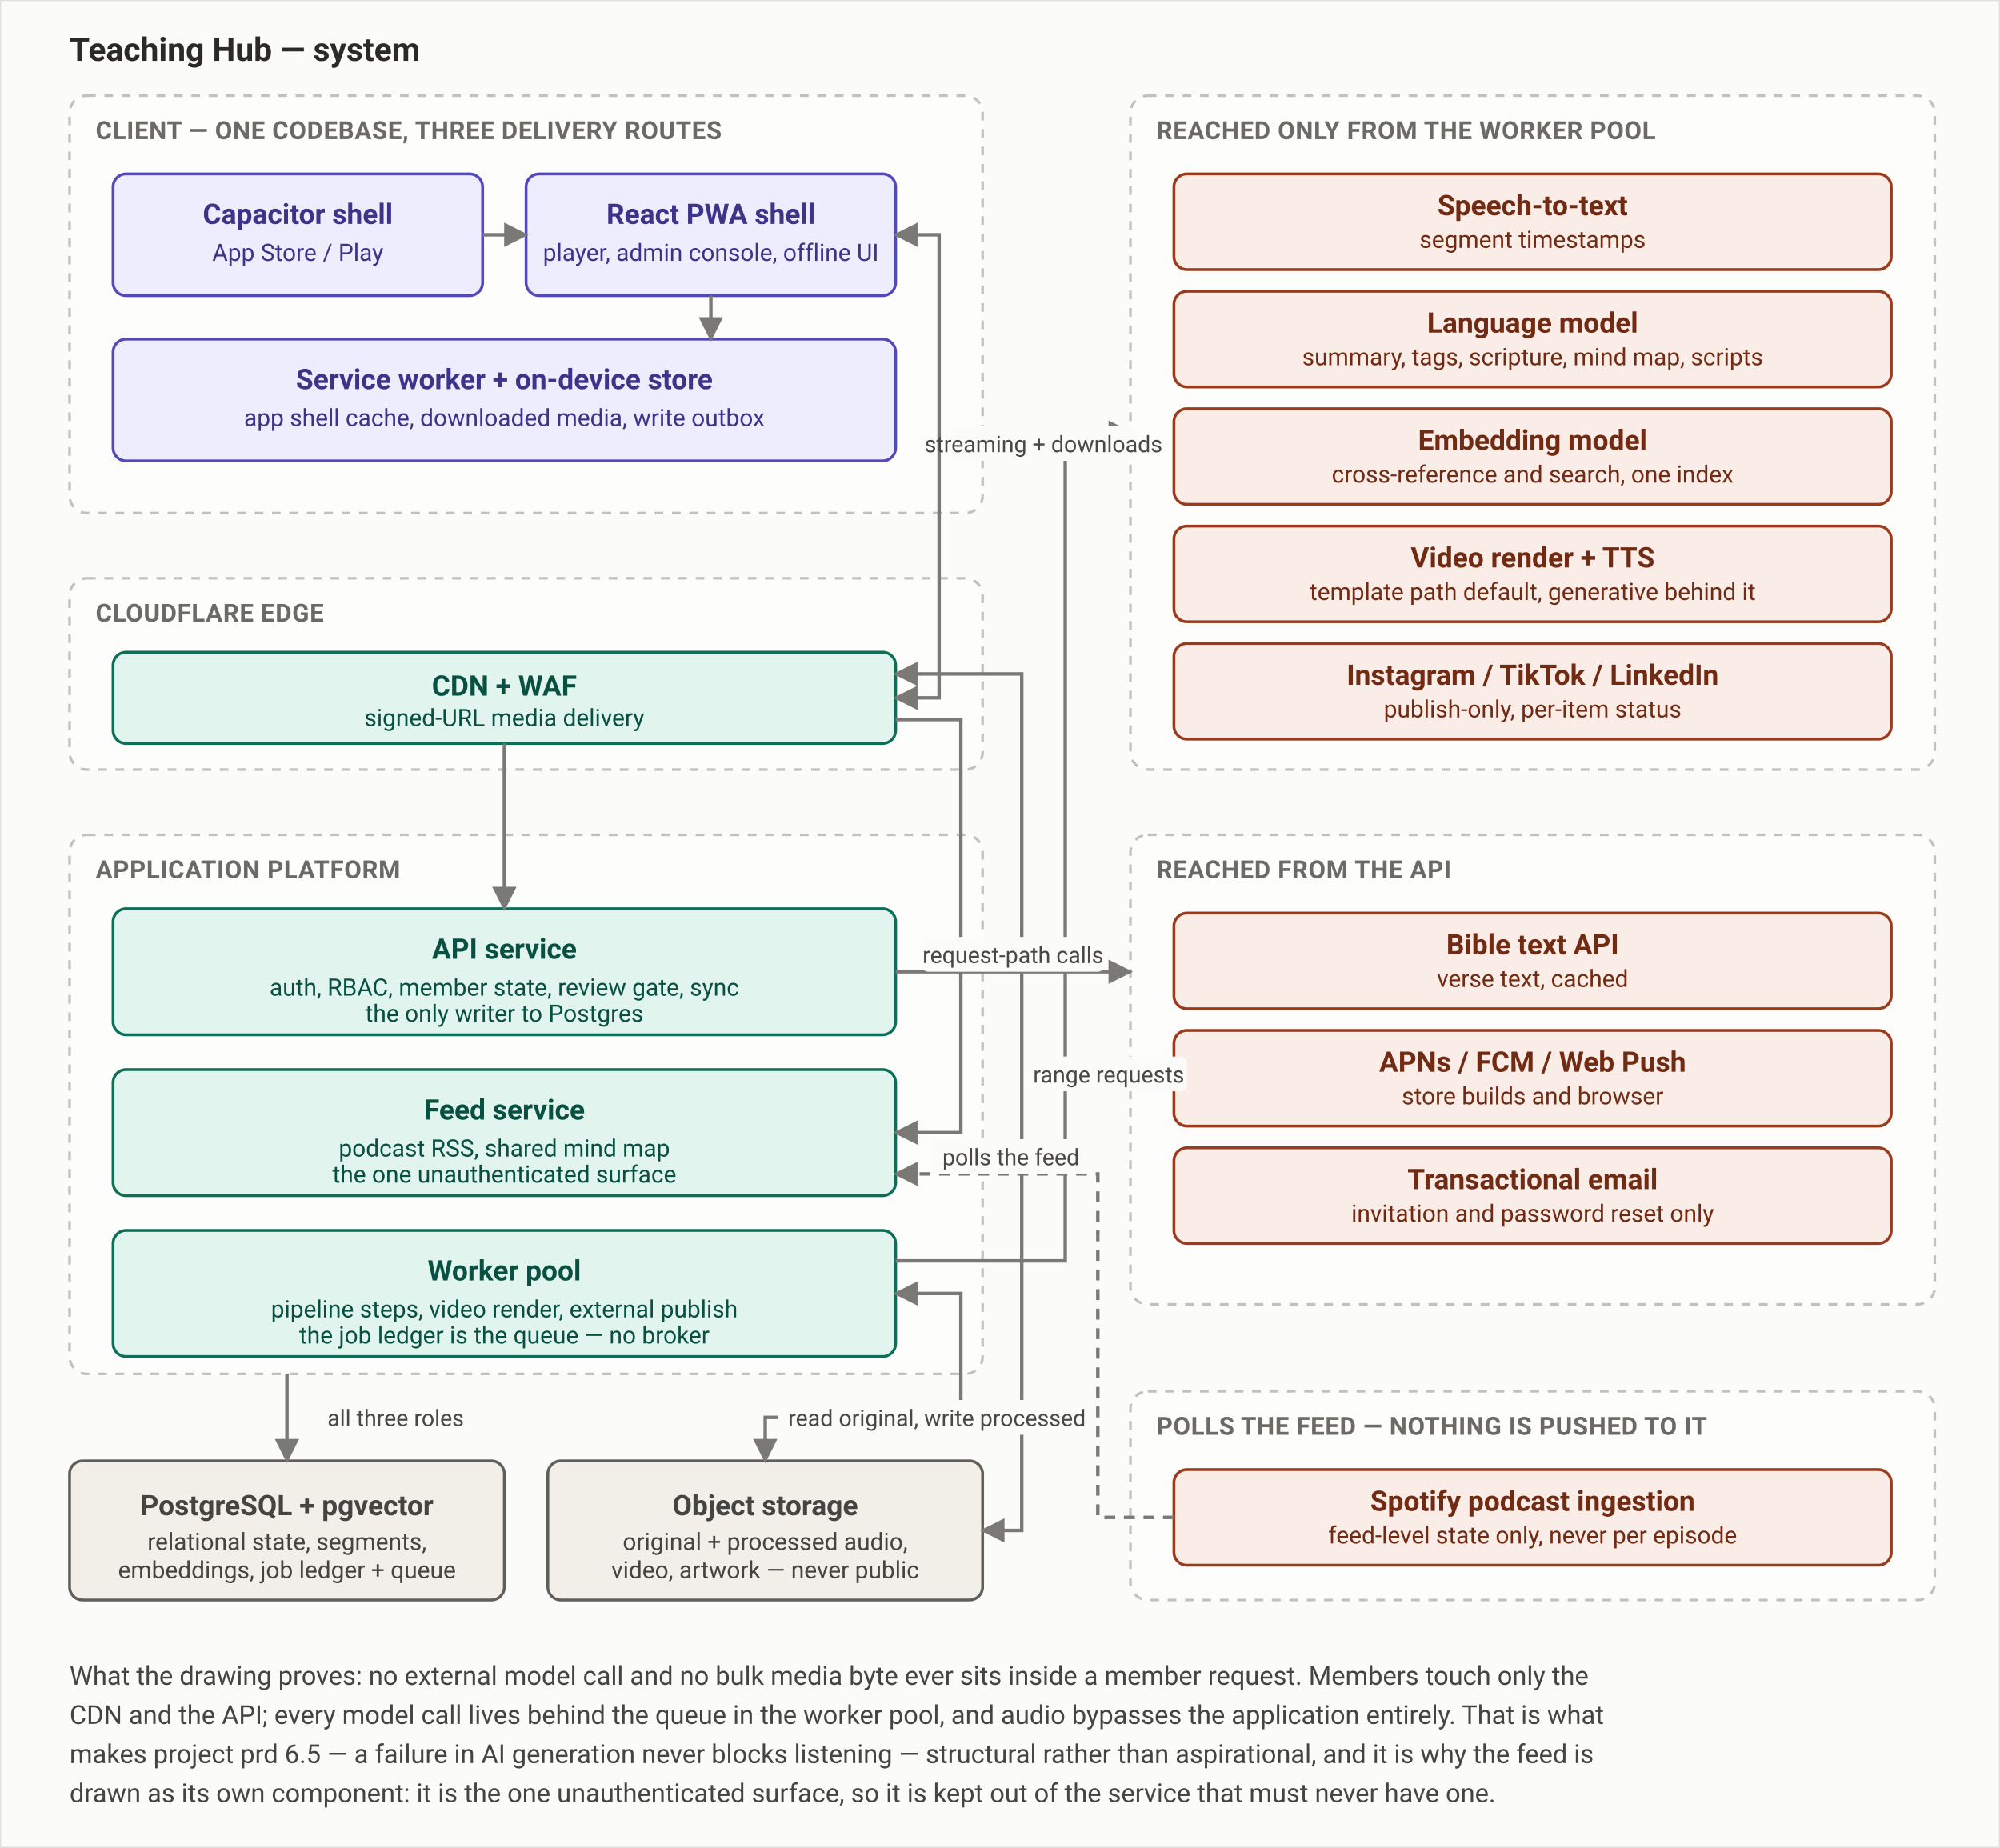
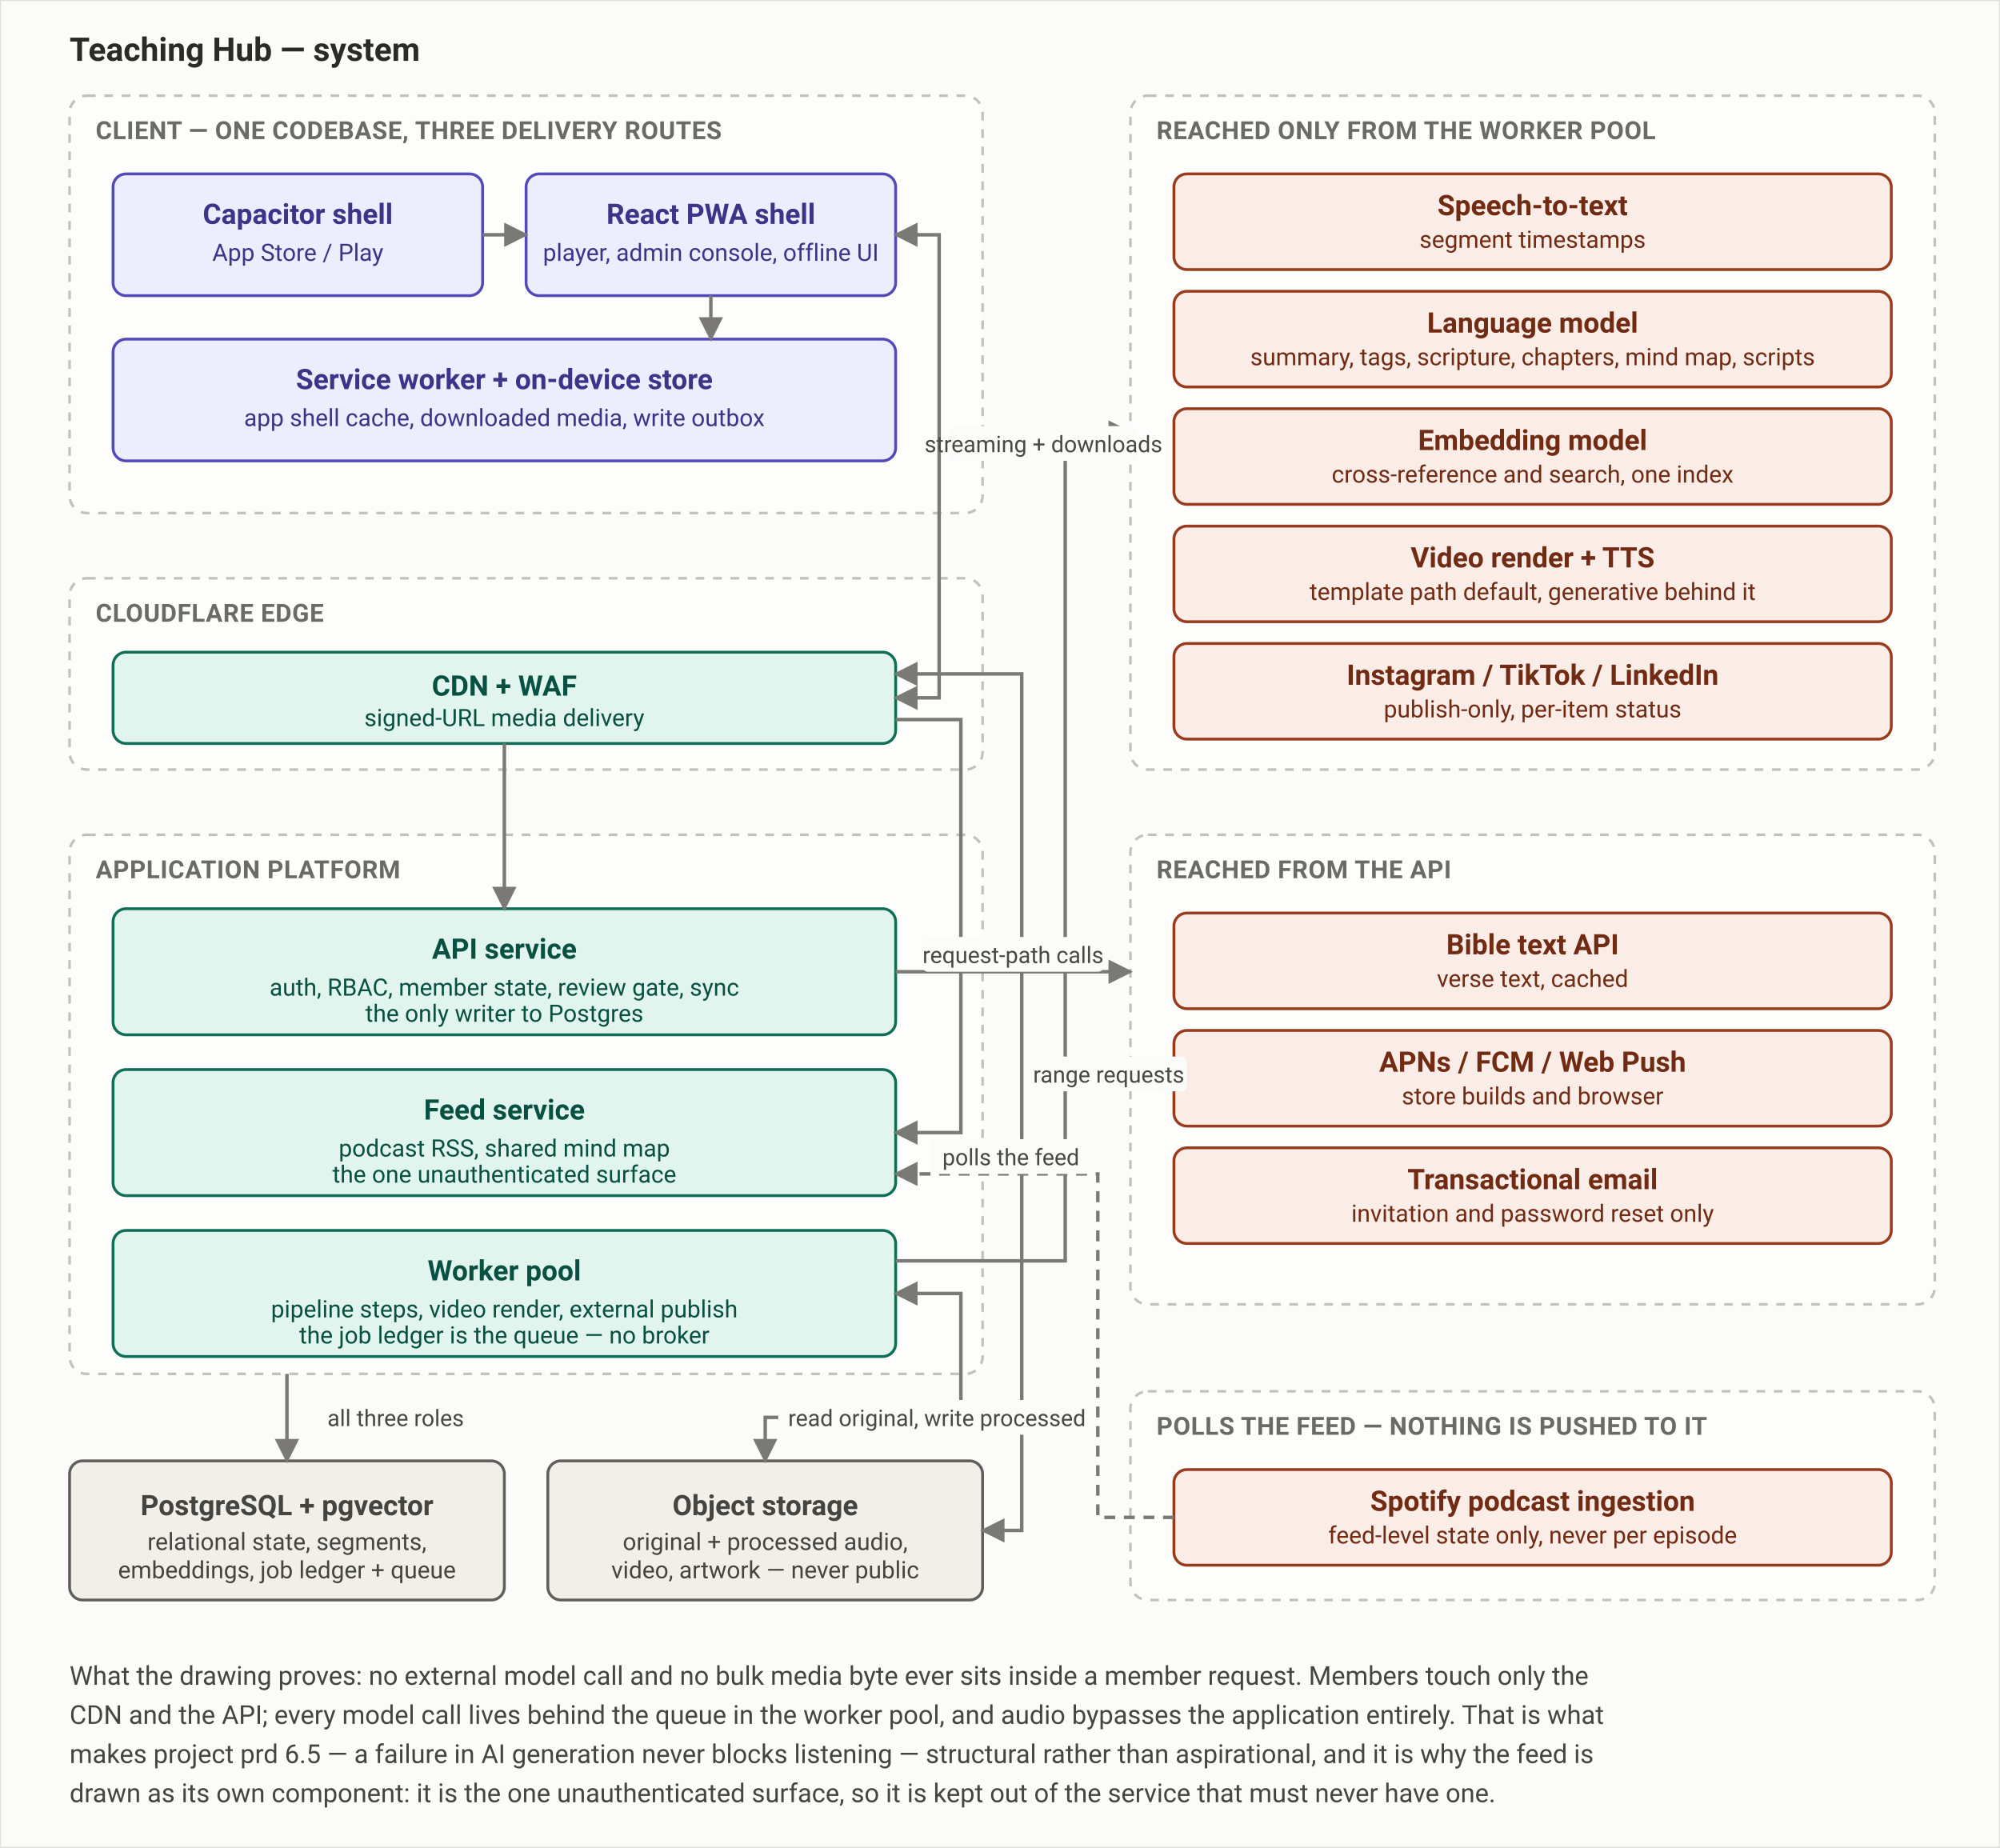
<svg xmlns="http://www.w3.org/2000/svg" viewBox="0 0 920 850" width="920" height="850" role="img" aria-labelledby="t d">
  <style>
    .n    { font: 600 13px system-ui, -apple-system, "Segoe UI", Roboto, sans-serif; }
    .sub  { font: 400 11px system-ui, -apple-system, "Segoe UI", Roboto, sans-serif; }
    .grp  { font: 600 11.5px system-ui, -apple-system, "Segoe UI", Roboto, sans-serif; fill: #6c6a65; letter-spacing: .02em; }
    .edge { font: 400 10.5px system-ui, -apple-system, "Segoe UI", Roboto, sans-serif; fill: #4a4844; }
    .note { font: 400 12px system-ui, -apple-system, "Segoe UI", Roboto, sans-serif; fill: #444441; }
    .ttl  { font: 700 15px system-ui, -apple-system, "Segoe UI", Roboto, sans-serif; fill: #2b2a28; }
    .l    { fill: none; stroke: #7b7975; stroke-width: 1.6; }
    .ld   { fill: none; stroke: #7b7975; stroke-width: 1.6; stroke-dasharray: 5 4; }
    .cl   { fill: #ffffff; fill-opacity: .55; stroke: #c3c1bb; stroke-width: 1.2; stroke-dasharray: 4 4; }
  </style>
  <defs>
    <marker id="a" viewBox="0 0 10 10" refX="9" refY="5" markerWidth="7" markerHeight="7" orient="auto-start-reverse">
      <path d="M0 0 L10 5 L0 10 z" fill="#7b7975" />
    </marker>
  </defs>
  <rect x="0" y="0" width="920" height="850" fill="#fbfbf9" stroke="#e2e0da" />
  <text class="ttl" x="32" y="28">Teaching Hub — system</text>
  <rect class="cl" x="32" y="44" width="420" height="192" rx="8" />
  <text class="grp" x="44" y="64">CLIENT — ONE CODEBASE, THREE DELIVERY ROUTES</text>
  <rect class="cl" x="32" y="266" width="420" height="88" rx="8" />
  <text class="grp" x="44" y="286">CLOUDFLARE EDGE</text>
  <rect class="cl" x="32" y="384" width="420" height="248" rx="8" />
  <text class="grp" x="44" y="404">APPLICATION PLATFORM</text>
  <rect class="cl" x="520" y="44" width="370" height="310" rx="8" />
  <text class="grp" x="532" y="64">REACHED ONLY FROM THE WORKER POOL</text>
  <rect class="cl" x="520" y="384" width="370" height="216" rx="8" />
  <text class="grp" x="532" y="404">REACHED FROM THE API</text>
  <rect class="cl" x="520" y="640" width="370" height="96" rx="8" />
  <text class="grp" x="532" y="660">POLLS THE FEED — NOTHING IS PUSHED TO IT</text>
  <g fill="#eeedfe" stroke="#534ab7" stroke-width="1.3">
    <rect x="52" y="80" width="170" height="56" rx="6" />
    <rect x="242" y="80" width="170" height="56" rx="6" />
    <rect x="52" y="156" width="360" height="56" rx="6" />
  </g>
  <g fill="#3c3489" text-anchor="middle">
    <text class="n" x="137" y="103">Capacitor shell</text>
    <text class="sub" x="137" y="120">App Store / Play</text>
    <text class="n" x="327" y="103">React PWA shell</text>
    <text class="sub" x="327" y="120">player, admin console, offline UI</text>
    <text class="n" x="232" y="179">Service worker + on-device store</text>
    <text class="sub" x="232" y="196">app shell cache, downloaded media, write outbox</text>
  </g>
  <rect x="52" y="300" width="360" height="42" rx="6" fill="#e1f5ee" stroke="#0f6e56" stroke-width="1.3" />
  <text class="n" x="232" y="320" fill="#085041" text-anchor="middle">CDN + WAF</text>
  <text class="sub" x="232" y="334" fill="#085041" text-anchor="middle">signed-URL media delivery</text>
  <g fill="#e1f5ee" stroke="#0f6e56" stroke-width="1.3">
    <rect x="52" y="418" width="360" height="58" rx="6" />
    <rect x="52" y="492" width="360" height="58" rx="6" />
    <rect x="52" y="566" width="360" height="58" rx="6" />
  </g>
  <g fill="#085041" text-anchor="middle">
    <text class="n" x="232" y="441">API service</text>
    <text class="sub" x="232" y="458">auth, RBAC, member state, review gate, sync</text>
    <text class="sub" x="232" y="470">the only writer to Postgres</text>
    <text class="n" x="232" y="515">Feed service</text>
    <text class="sub" x="232" y="532">podcast RSS, shared mind map</text>
    <text class="sub" x="232" y="544">the one unauthenticated surface</text>
    <text class="n" x="232" y="589">Worker pool</text>
    <text class="sub" x="232" y="606">pipeline steps, video render, external publish</text>
    <text class="sub" x="232" y="618">the job ledger is the queue — no broker</text>
  </g>
  <g fill="#f1efe8" stroke="#5f5e5a" stroke-width="1.3">
    <rect x="32" y="672" width="200" height="64" rx="6" />
    <rect x="252" y="672" width="200" height="64" rx="6" />
  </g>
  <g fill="#444441" text-anchor="middle">
    <text class="n" x="132" y="697">PostgreSQL + pgvector</text>
    <text class="sub" x="132" y="713">relational state, segments,</text>
    <text class="sub" x="132" y="726">embeddings, job ledger + queue</text>
    <text class="n" x="352" y="697">Object storage</text>
    <text class="sub" x="352" y="713">original + processed audio,</text>
    <text class="sub" x="352" y="726">video, artwork — never public</text>
  </g>
  <g fill="#faece7" stroke="#993c1d" stroke-width="1.3">
    <rect x="540" y="80" width="330" height="44" rx="6" />
    <rect x="540" y="134" width="330" height="44" rx="6" />
    <rect x="540" y="188" width="330" height="44" rx="6" />
    <rect x="540" y="242" width="330" height="44" rx="6" />
    <rect x="540" y="296" width="330" height="44" rx="6" />
    <rect x="540" y="420" width="330" height="44" rx="6" />
    <rect x="540" y="474" width="330" height="44" rx="6" />
    <rect x="540" y="528" width="330" height="44" rx="6" />
    <rect x="540" y="676" width="330" height="44" rx="6" />
  </g>
  <g fill="#712b13" text-anchor="middle">
    <text class="n" x="705" y="99">Speech-to-text</text>
    <text class="sub" x="705" y="114">segment timestamps</text>
    <text class="n" x="705" y="153">Language model</text>
-     <text class="sub" x="705" y="168">summary, tags, scripture, mind map, scripts</text>
+     <text class="sub" x="705" y="168">summary, tags, scripture, chapters, mind map, scripts</text>
    <text class="n" x="705" y="207">Embedding model</text>
    <text class="sub" x="705" y="222">cross-reference and search, one index</text>
    <text class="n" x="705" y="261">Video render + TTS</text>
    <text class="sub" x="705" y="276">template path default, generative behind it</text>
    <text class="n" x="705" y="315">Instagram / TikTok / LinkedIn</text>
    <text class="sub" x="705" y="330">publish-only, per-item status</text>
    <text class="n" x="705" y="439">Bible text API</text>
    <text class="sub" x="705" y="454">verse text, cached</text>
    <text class="n" x="705" y="493">APNs / FCM / Web Push</text>
    <text class="sub" x="705" y="508">store builds and browser</text>
    <text class="n" x="705" y="547">Transactional email</text>
    <text class="sub" x="705" y="562">invitation and password reset only</text>
    <text class="n" x="705" y="695">Spotify podcast ingestion</text>
    <text class="sub" x="705" y="710">feed-level state only, never per episode</text>
  </g>
  <path class="l" d="M222 108 H242" marker-end="url(#a)" />
  <path class="l" d="M327 136 V156" marker-end="url(#a)" />
  <path class="l" d="M412 108 H432 V321 H412" marker-end="url(#a)" marker-start="url(#a)" />
  <path class="l" d="M232 342 V418" marker-end="url(#a)" />
  <path class="l" d="M412 331 H442 V521 H412" marker-end="url(#a)" />
  <path class="l" d="M132 632 V672" marker-end="url(#a)" />
  <path class="l" d="M412 595 H442 V652 H352 V672" marker-end="url(#a)" marker-start="url(#a)" />
  <path class="l" d="M412 310 H470 V704 H452" marker-end="url(#a)" marker-start="url(#a)" />
  <path class="l" d="M412 580 H490 V199 H520" marker-end="url(#a)" />
  <path class="l" d="M412 447 H520" marker-end="url(#a)" />
  <path class="ld" d="M540 698 H505 V540 H412" marker-end="url(#a)" />
  <g>
    <rect x="437" y="196" width="86" height="16" rx="3" fill="#fbfbf9" />
    <text class="edge" x="480" y="208" text-anchor="middle">streaming + downloads</text>
    <rect x="474" y="486" width="72" height="16" rx="3" fill="#fbfbf9" />
    <text class="edge" x="510" y="498" text-anchor="middle">range requests</text>
    <rect x="358" y="644" width="146" height="16" rx="3" fill="#fbfbf9" />
    <text class="edge" x="431" y="656" text-anchor="middle">read original, write processed</text>
    <rect x="424" y="431" width="84" height="16" rx="3" fill="#fbfbf9" />
    <text class="edge" x="466" y="443" text-anchor="middle">request-path calls</text>
    <rect x="428" y="524" width="74" height="16" rx="3" fill="#fbfbf9" />
    <text class="edge" x="465" y="536" text-anchor="middle">polls the feed</text>
    <rect x="146" y="644" width="72" height="16" rx="3" fill="#fbfbf9" />
    <text class="edge" x="182" y="656" text-anchor="middle">all three roles</text>
  </g>
  <text class="note" x="32" y="775">What the drawing proves: no external model call and no bulk media byte ever sits inside a member request. Members touch only the</text>
  <text class="note" x="32" y="793">CDN and the API; every model call lives behind the queue in the worker pool, and audio bypasses the application entirely. That is what</text>
  <text class="note" x="32" y="811">makes project prd 6.5 — a failure in AI generation never blocks listening — structural rather than aspirational, and it is why the feed is</text>
  <text class="note" x="32" y="829">drawn as its own component: it is the one unauthenticated surface, so it is kept out of the service that must never have one.</text>
</svg>
